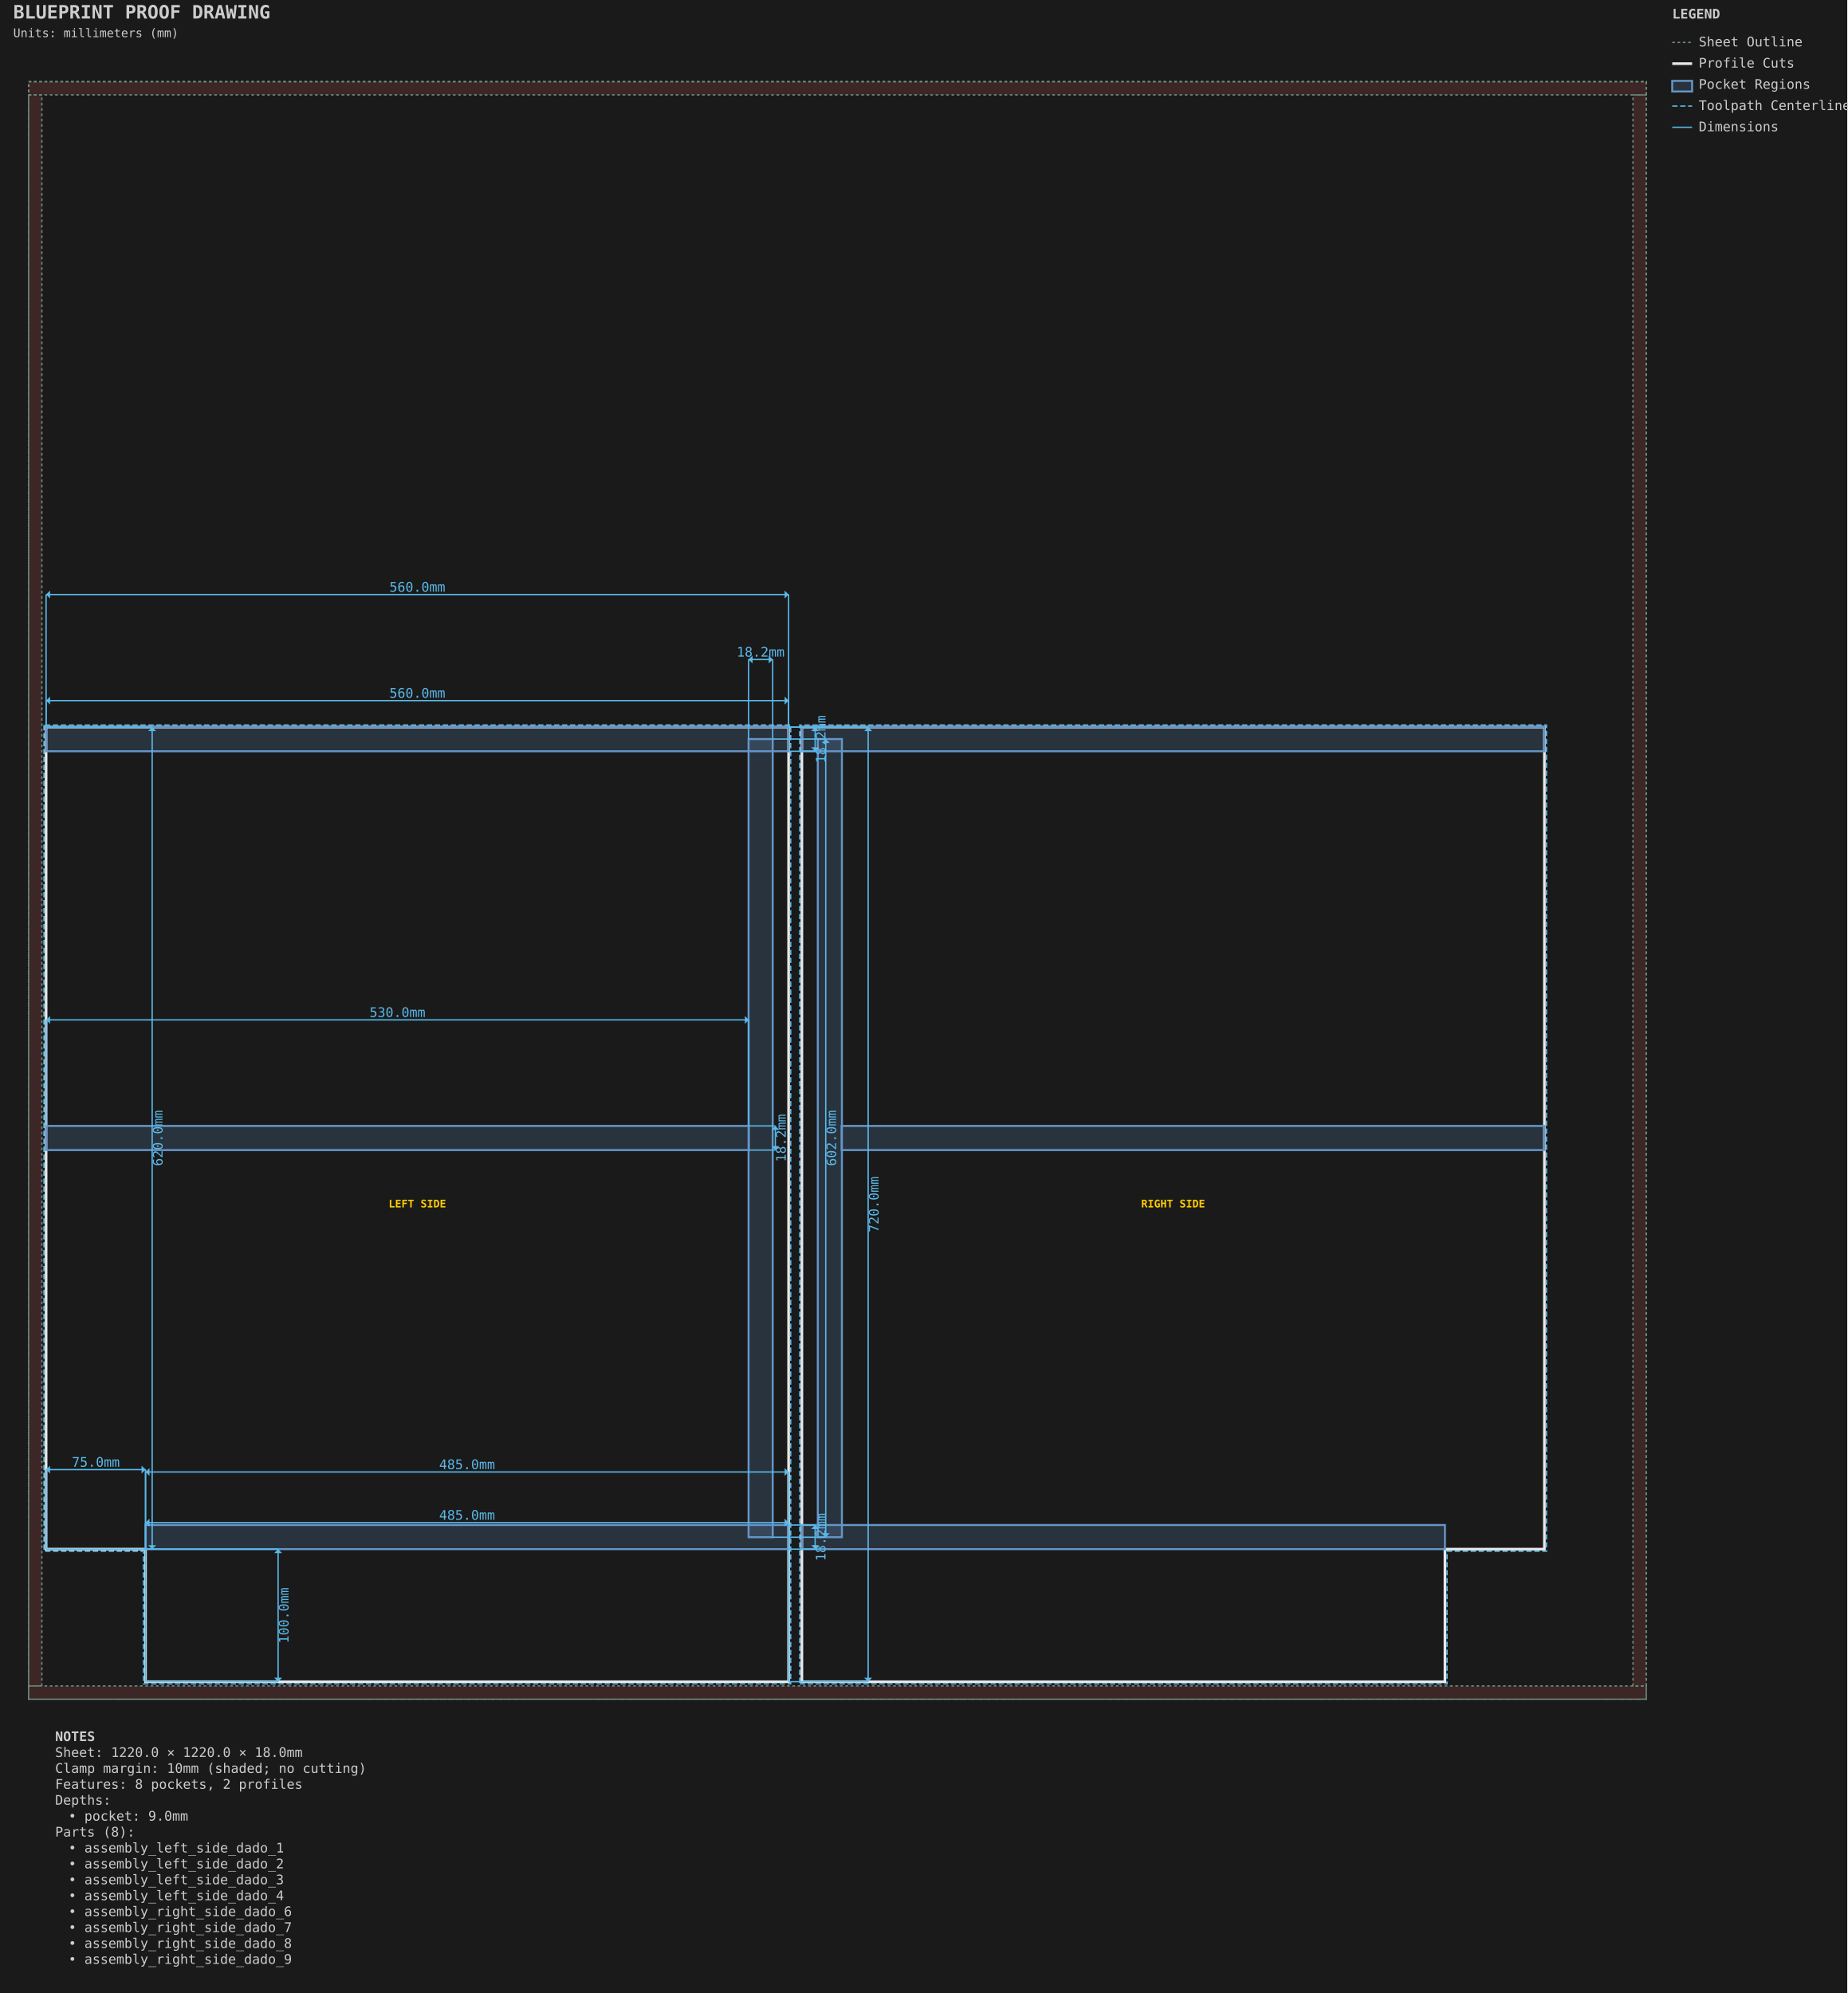
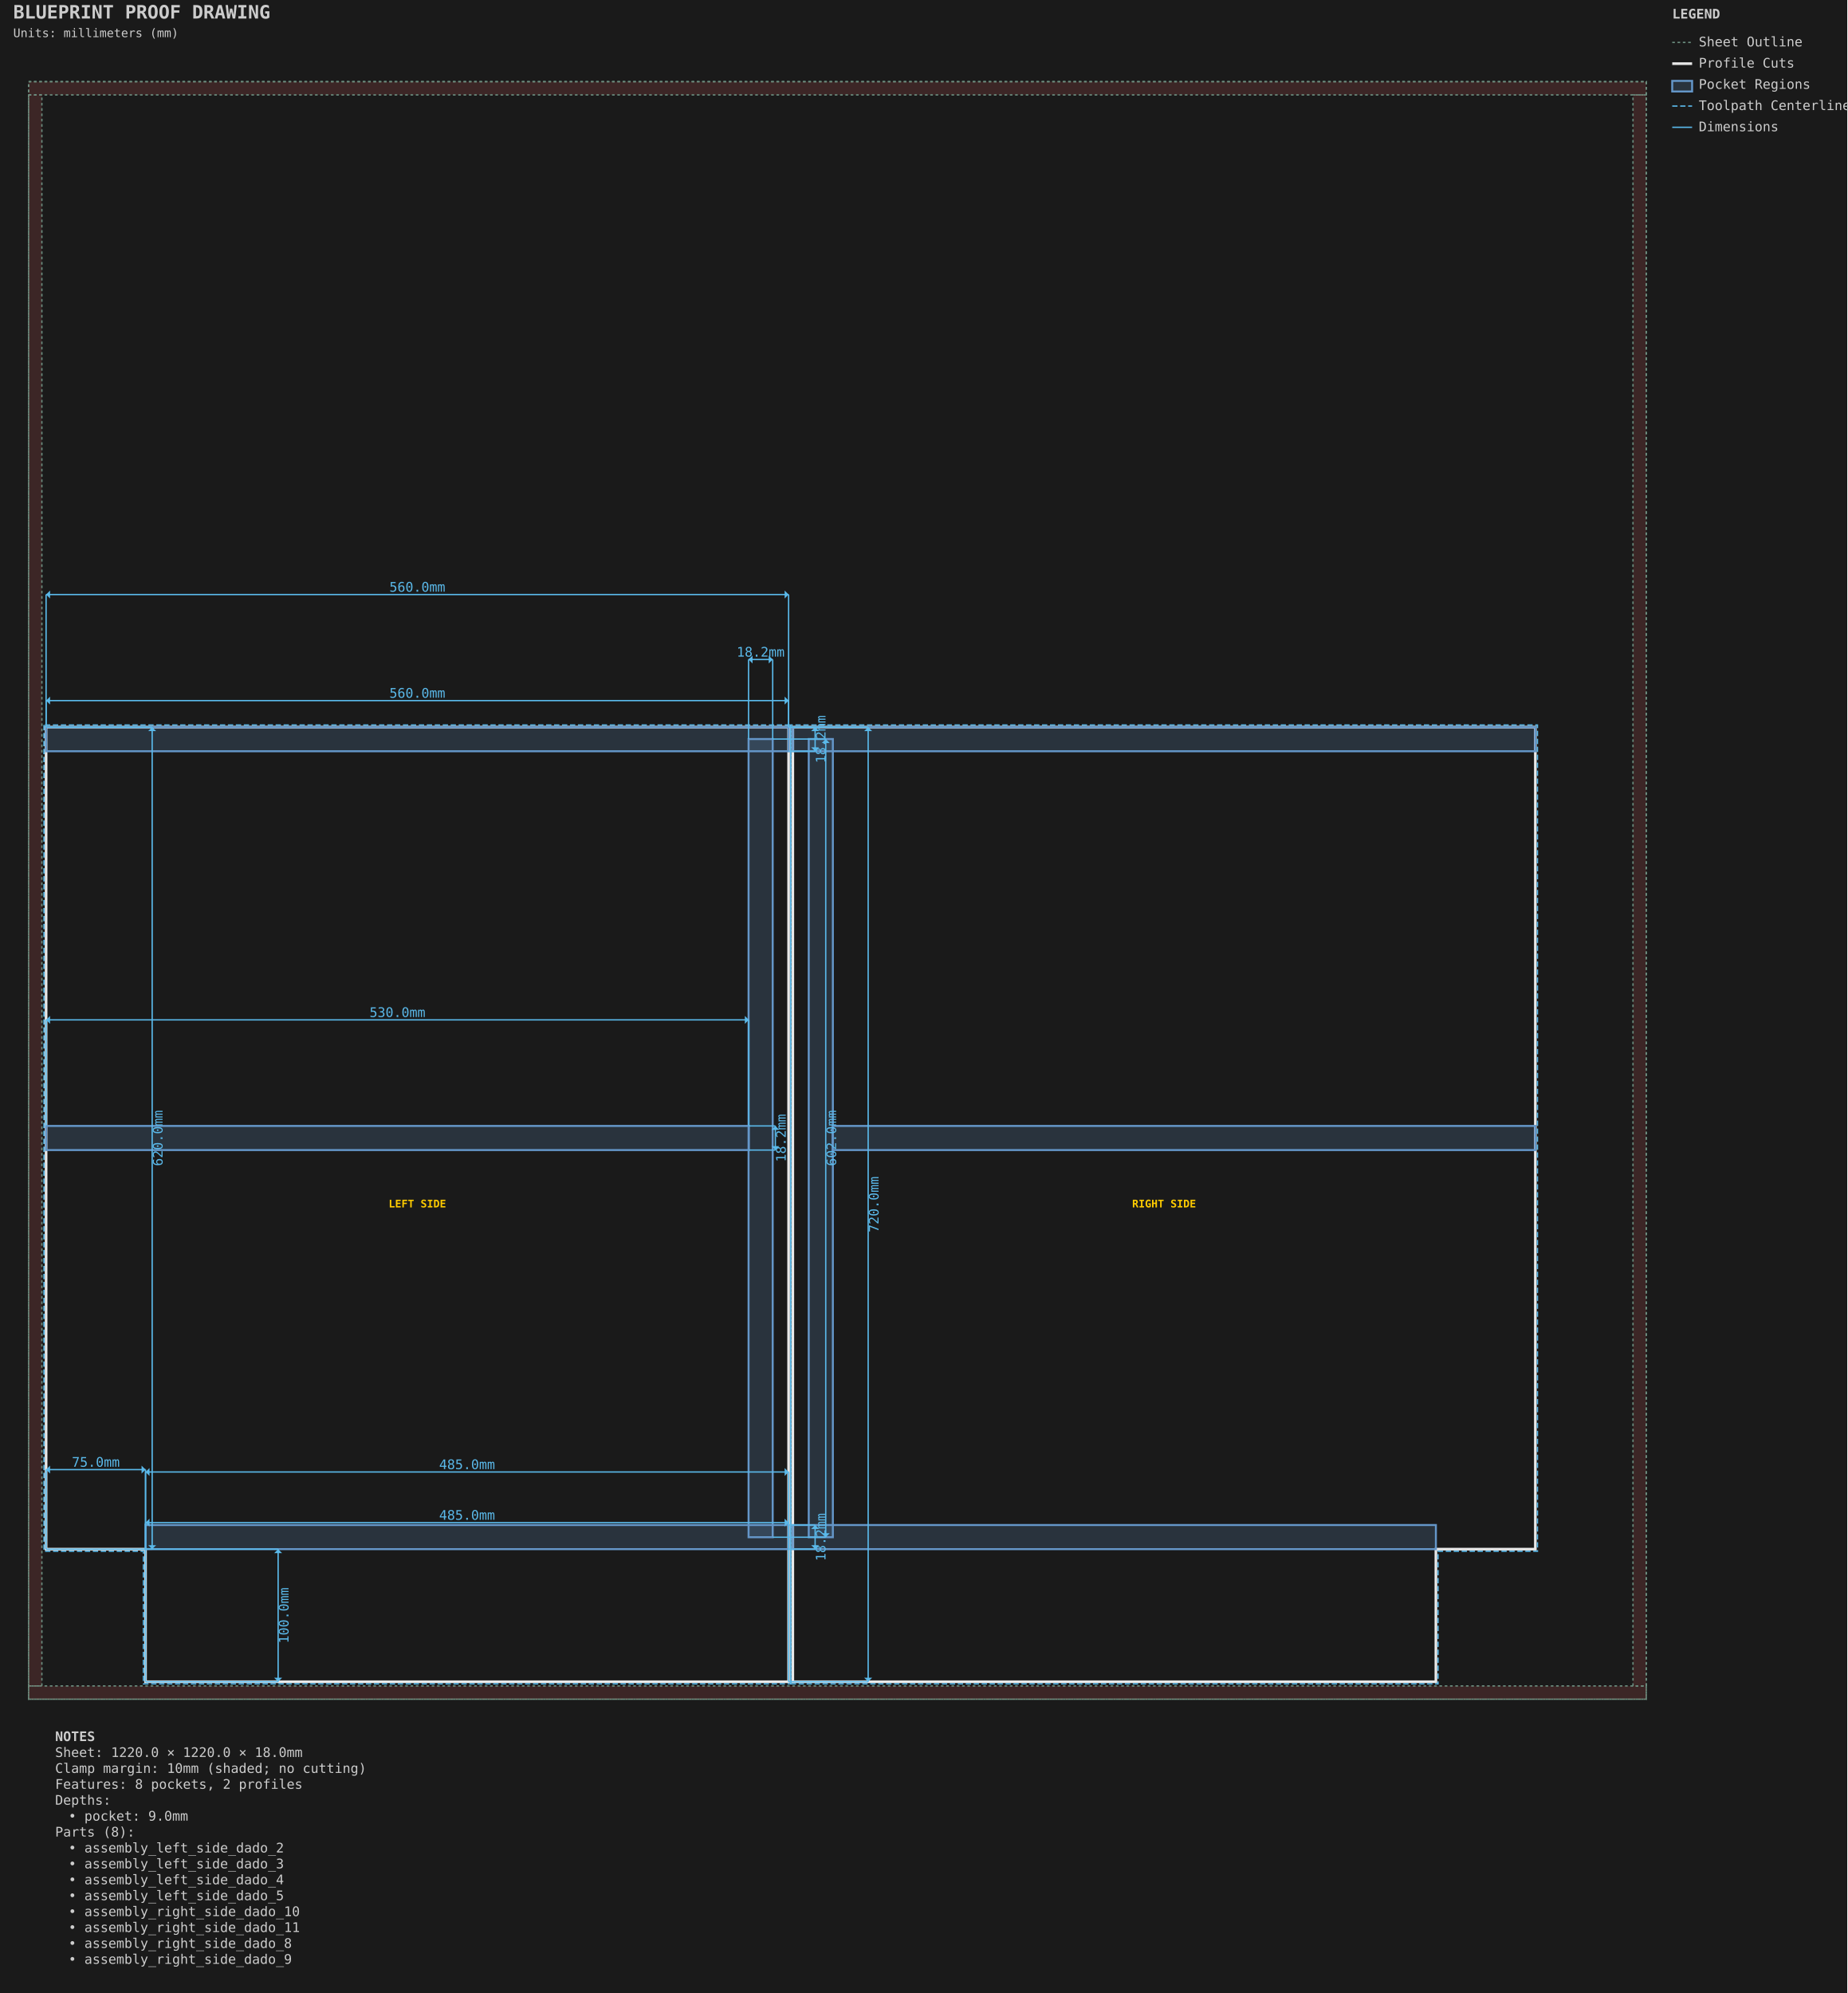
<svg xmlns="http://www.w3.org/2000/svg" viewBox="-21.587 -61.587 1393.175 1503.175" width="1393.175mm" height="1503.175mm">
  <style>.default { stroke: #e8e8e8; fill: none; stroke-width: 1; }
.sheet-outline { stroke: #6b8e7f; fill: none; stroke-width: 1; stroke-dasharray: 2,2; }
.profile { stroke: #e8e8e8; fill: none; stroke-width: 2; }
.pocket { stroke: #6496c8; fill: #6496c8; fill-opacity: 0.2; stroke-width: 1.5; }
.hole { stroke: #e8e8e8; fill: none; stroke-width: 1.5; }
.engrave { stroke: #888888; fill: none; stroke-width: 0.25; }
.bevel { stroke: #ffb454; fill: none; stroke-width: 1.5; }
.chamfer { stroke: #8bd49c; fill: none; stroke-width: 1.5; stroke-dasharray: 6,2; }
.roundover { stroke: #cba6f7; fill: none; stroke-width: 1.5; stroke-dasharray: 2,2; }
.edge-unplanned { stroke: #ff6b6b; fill: none; stroke-width: 1.5; stroke-dasharray: 4,2; }
.edge-label { fill: #e8e8e8; stroke: none; font-family: monospace; font-size: 8px; }
.keepout { stroke: #ff6b6b; fill: #ff6b6b; fill-opacity: 0.15; stroke-width: 1; stroke-dasharray: 4,2; }
.waste { stroke: #ff9500; fill: none; stroke-width: 2; stroke-dasharray: 8,4; }
.toolpath { stroke: #5ab9ea; fill: none; stroke-width: 1; stroke-dasharray: 4,2; }
.dimension { stroke: #5ab9ea; fill: none; stroke-width: 1; }
.dimension-text { fill: #5ab9ea; font-family: monospace; font-size: 10px; }
.construction { stroke: #6b8e7f; fill: none; stroke-width: 0.5; stroke-dasharray: 2,2; }
.label { fill: #ffcc00; font-family: monospace; font-size: 8px; font-weight: bold; }
.notes { fill: #cccccc; font-family: monospace; font-size: 10px; }
.table { stroke: #5c4a32; fill: #c4a46c; fill-opacity: 0.2; stroke-width: 1; }
.envelope { stroke: #ff6b6b; fill: none; stroke-width: 2; }
.spoilboard { stroke: none; fill: #4ecdc4; fill-opacity: 0.1; stroke-width: 0; }
.effective-envelope { stroke: #ffd93d; fill: none; stroke-width: 1; stroke-dasharray: 4,2; }
.origin { stroke: #ff6b6b; fill: #ff6b6b; stroke-width: 1; }
.centerline { stroke: #6b8e7f; fill: none; stroke-width: 0.5; stroke-dasharray: 8,4; }
.soft-limit { stroke: #ff9500; fill: none; stroke-width: 1.5; stroke-dasharray: 6,3; }
.t-track { stroke: none; fill: #66cc88; fill-opacity: 0.25; stroke-width: 0; }
.margin-zone { fill: #ff6b6b; fill-opacity: 0.15; }
.legend { fill: #cccccc; font-family: monospace; font-size: 10px; }
.title { fill: #cccccc; font-family: monospace; font-size: 14px; font-weight: bold; }
.section-label { fill: #5ab9ea; font-family: monospace; font-size: 9px; font-weight: bold; }
.callout-box { stroke: #5ab9ea; fill: none; stroke-width: 1; }
.callout-detail { stroke: #e8e8e8; fill: none; stroke-width: 1.5; }
.beam-assembly { stroke: #e8e8e8; fill: none; stroke-width: 1; }
.beam-layer { stroke: #6496c8; fill: #6496c8; fill-opacity: 0.15; stroke-width: 1; }
.beam-splice { stroke: #ff9500; fill: none; stroke-width: 1.5; stroke-dasharray: 4,2; }
.title-subtitle { fill: #cccccc; font-family: monospace; font-size: 9px; }
.callout-ref-text { fill: #5ab9ea; font-family: monospace; font-size: 7px; }
.callout-dim-text { fill: #5ab9ea; font-family: monospace; font-size: 8px; }
.beam-dim-text { fill: #5ab9ea; font-family: monospace; font-size: 8px; }
.beam-segment-text { fill: #5ab9ea; font-family: monospace; font-size: 7px; }
.heightfield-border { stroke: #ffcc00; fill: none; stroke-width: 1; stroke-dasharray: 4,2; }</style>
  <rect x="-21.587" y="-61.587" width="1393.175" height="1503.175" fill="#1a1a1a" />
  <g id="SHEET_OUTLINE" class="sheet-outline">
    <rect x="0.000" y="0.000" width="1220.000" height="1220.000" stroke="#6b8e7f" fill="none" stroke-width="1" stroke-dasharray="2,2" id="sheet_boundary" />
    <rect x="0.000" y="0.000" width="1220.000" height="10.000" fill="#ff6b6b" fill-opacity="0.15" id="margin_bottom" />
    <rect x="0.000" y="1210.000" width="1220.000" height="10.000" fill="#ff6b6b" fill-opacity="0.15" id="margin_top" />
    <rect x="0.000" y="10.000" width="10.000" height="1200.000" fill="#ff6b6b" fill-opacity="0.15" id="margin_left" />
    <rect x="1210.000" y="10.000" width="10.000" height="1200.000" fill="#ff6b6b" fill-opacity="0.15" id="margin_right" />
  </g>
  <g id="PROFILE_CUTS" class="profile-cuts">
-     <path d="M 13.175 486.825 L 13.175 1106.825 L 88.175 1106.825 L 88.175 1206.825 L 573.175 1206.825 L 573.175 486.825 Z" stroke="#e8e8e8" fill="none" stroke-width="2" id="generated_assembly_left_side_0_left_side_outer" />
-     <path d="M 583.175 1206.825 L 1068.175 1206.825 L 1068.175 1106.825 L 1143.175 1106.825 L 1143.175 486.825 L 583.175 486.825 Z" stroke="#e8e8e8" fill="none" stroke-width="2" id="generated_assembly_right_side_5_right_side_outer" />
+     <path d="M 13.175 486.825 L 13.175 1106.825 L 88.175 1106.825 L 88.175 1206.825 L 573.175 1206.825 L 573.175 486.825 Z" stroke="#e8e8e8" fill="none" stroke-width="2" id="generated_assembly_left_side_1_left_side_outer" />
+     <path d="M 576.350 1206.825 L 1061.350 1206.825 L 1061.350 1106.825 L 1136.350 1106.825 L 1136.350 486.825 L 576.350 486.825 Z" stroke="#e8e8e8" fill="none" stroke-width="2" id="generated_assembly_right_side_7_right_side_outer" />
  </g>
  <g id="PROFILE_TOOLPATHS" class="profile-toolpaths">
-     <path d="M 11.588 485.238 L 11.588 1108.412 L 86.588 1108.412 L 86.588 1208.412 L 574.762 1208.412 L 574.762 485.238 Z" stroke="#5ab9ea" fill="none" stroke-width="1" stroke-dasharray="4,2" id="generated_assembly_left_side_0_left_side_outer_toolpath" />
-     <path d="M 581.587 1208.412 L 1069.763 1208.412 L 1069.763 1108.412 L 1144.763 1108.412 L 1144.763 485.238 L 581.587 485.238 Z" stroke="#5ab9ea" fill="none" stroke-width="1" stroke-dasharray="4,2" id="generated_assembly_right_side_5_right_side_outer_toolpath" />
+     <path d="M 11.588 485.238 L 11.588 1108.412 L 86.588 1108.412 L 86.588 1208.412 L 574.762 1208.412 L 574.762 485.238 Z" stroke="#5ab9ea" fill="none" stroke-width="1" stroke-dasharray="4,2" id="generated_assembly_left_side_1_left_side_outer_toolpath" />
+     <path d="M 574.762 1208.412 L 1062.938 1208.412 L 1062.938 1108.412 L 1137.938 1108.412 L 1137.938 485.238 L 574.762 485.238 Z" stroke="#5ab9ea" fill="none" stroke-width="1" stroke-dasharray="4,2" id="generated_assembly_right_side_7_right_side_outer_toolpath" />
  </g>
  <g id="POCKET_REGIONS" class="pocket-regions">
-     <rect x="13.175" y="486.825" width="560.000" height="18.200" stroke="#6496c8" fill="#6496c8" fill-opacity="0.2" stroke-width="1.5" id="assembly_left_side_dado_1" />
-     <rect x="88.175" y="1088.625" width="485.000" height="18.200" stroke="#6496c8" fill="#6496c8" fill-opacity="0.2" stroke-width="1.5" id="assembly_left_side_dado_2" />
-     <rect x="542.975" y="495.825" width="18.200" height="602.000" stroke="#6496c8" fill="#6496c8" fill-opacity="0.2" stroke-width="1.5" id="assembly_left_side_dado_3" />
-     <rect x="13.175" y="787.625" width="530.000" height="18.200" stroke="#6496c8" fill="#6496c8" fill-opacity="0.2" stroke-width="1.5" id="assembly_left_side_dado_4" />
-     <rect x="583.175" y="486.825" width="560.000" height="18.200" stroke="#6496c8" fill="#6496c8" fill-opacity="0.2" stroke-width="1.5" id="assembly_right_side_dado_6" />
-     <rect x="583.175" y="1088.625" width="485.000" height="18.200" stroke="#6496c8" fill="#6496c8" fill-opacity="0.2" stroke-width="1.5" id="assembly_right_side_dado_7" />
-     <rect x="595.175" y="495.825" width="18.200" height="602.000" stroke="#6496c8" fill="#6496c8" fill-opacity="0.2" stroke-width="1.5" id="assembly_right_side_dado_8" />
-     <rect x="613.175" y="787.625" width="530.000" height="18.200" stroke="#6496c8" fill="#6496c8" fill-opacity="0.2" stroke-width="1.5" id="assembly_right_side_dado_9" />
+     <rect x="13.175" y="486.825" width="560.000" height="18.200" stroke="#6496c8" fill="#6496c8" fill-opacity="0.2" stroke-width="1.5" id="assembly_left_side_dado_2" />
+     <rect x="88.175" y="1088.625" width="485.000" height="18.200" stroke="#6496c8" fill="#6496c8" fill-opacity="0.2" stroke-width="1.5" id="assembly_left_side_dado_3" />
+     <rect x="542.975" y="495.825" width="18.200" height="602.000" stroke="#6496c8" fill="#6496c8" fill-opacity="0.2" stroke-width="1.5" id="assembly_left_side_dado_4" />
+     <rect x="13.175" y="787.625" width="530.000" height="18.200" stroke="#6496c8" fill="#6496c8" fill-opacity="0.2" stroke-width="1.5" id="assembly_left_side_dado_5" />
+     <rect x="576.350" y="486.825" width="560.000" height="18.200" stroke="#6496c8" fill="#6496c8" fill-opacity="0.2" stroke-width="1.5" id="assembly_right_side_dado_8" />
+     <rect x="576.350" y="1088.625" width="485.000" height="18.200" stroke="#6496c8" fill="#6496c8" fill-opacity="0.2" stroke-width="1.5" id="assembly_right_side_dado_9" />
+     <rect x="588.350" y="495.825" width="18.200" height="602.000" stroke="#6496c8" fill="#6496c8" fill-opacity="0.2" stroke-width="1.5" id="assembly_right_side_dado_10" />
+     <rect x="606.350" y="787.625" width="530.000" height="18.200" stroke="#6496c8" fill="#6496c8" fill-opacity="0.2" stroke-width="1.5" id="assembly_right_side_dado_11" />
  </g>
  <g id="LABELS" class="labels">
-     <text x="293.175" y="846.825" text-anchor="middle" dominant-baseline="middle" fill="#ffcc00" font-family="monospace" font-size="8px" font-weight="bold" id="generated_assembly_left_side_0_left_side_outer_label">LEFT SIDE</text>
-     <text x="863.175" y="846.825" text-anchor="middle" dominant-baseline="middle" fill="#ffcc00" font-family="monospace" font-size="8px" font-weight="bold" id="generated_assembly_right_side_5_right_side_outer_label">RIGHT SIDE</text>
+     <text x="293.175" y="846.825" text-anchor="middle" dominant-baseline="middle" fill="#ffcc00" font-family="monospace" font-size="8px" font-weight="bold" id="generated_assembly_left_side_1_left_side_outer_label">LEFT SIDE</text>
+     <text x="856.350" y="846.825" text-anchor="middle" dominant-baseline="middle" fill="#ffcc00" font-family="monospace" font-size="8px" font-weight="bold" id="generated_assembly_right_side_7_right_side_outer_label">RIGHT SIDE</text>
  </g>
  <g id="DIMENSIONS" class="dimensions">
    <line x1="13.175" y1="486.825" x2="13.175" y2="466.825" stroke="#5ab9ea" stroke-width="1" />
    <line x1="573.175" y1="486.825" x2="573.175" y2="466.825" stroke="#5ab9ea" stroke-width="1" />
    <line x1="13.175" y1="466.825" x2="573.175" y2="466.825" stroke="#5ab9ea" stroke-width="1" />
    <polygon points="13.175,466.825 16.175,463.825 16.175,469.825" fill="#5ab9ea" />
    <polygon points="573.175,466.825 570.175,463.825 570.175,469.825" fill="#5ab9ea" />
    <text x="293.175" y="461.825" text-anchor="middle" dominant-baseline="middle" fill="#5ab9ea" font-family="monospace" font-size="10px">560.0mm</text>
    <line x1="573.175" y1="486.825" x2="593.175" y2="486.825" stroke="#5ab9ea" stroke-width="1" />
    <line x1="573.175" y1="505.025" x2="593.175" y2="505.025" stroke="#5ab9ea" stroke-width="1" />
    <line x1="593.175" y1="486.825" x2="593.175" y2="505.025" stroke="#5ab9ea" stroke-width="1" />
    <polygon points="593.175,486.825 590.175,489.825 596.175,489.825" fill="#5ab9ea" />
    <polygon points="593.175,505.025 590.175,502.025 596.175,502.025" fill="#5ab9ea" />
    <text x="598.175" y="495.925" text-anchor="middle" dominant-baseline="middle" transform="rotate(-90 598.175 495.925)" fill="#5ab9ea" font-family="monospace" font-size="10px">18.2mm</text>
    <line x1="88.175" y1="1088.625" x2="88.175" y2="1048.625" stroke="#5ab9ea" stroke-width="1" />
    <line x1="573.175" y1="1088.625" x2="573.175" y2="1048.625" stroke="#5ab9ea" stroke-width="1" />
    <line x1="88.175" y1="1048.625" x2="573.175" y2="1048.625" stroke="#5ab9ea" stroke-width="1" />
    <polygon points="88.175,1048.625 91.175,1045.625 91.175,1051.625" fill="#5ab9ea" />
    <polygon points="573.175,1048.625 570.175,1045.625 570.175,1051.625" fill="#5ab9ea" />
    <text x="330.675" y="1043.625" text-anchor="middle" dominant-baseline="middle" fill="#5ab9ea" font-family="monospace" font-size="10px">485.0mm</text>
    <line x1="573.175" y1="1088.625" x2="593.175" y2="1088.625" stroke="#5ab9ea" stroke-width="1" />
    <line x1="573.175" y1="1106.825" x2="593.175" y2="1106.825" stroke="#5ab9ea" stroke-width="1" />
    <line x1="593.175" y1="1088.625" x2="593.175" y2="1106.825" stroke="#5ab9ea" stroke-width="1" />
    <polygon points="593.175,1088.625 590.175,1091.625 596.175,1091.625" fill="#5ab9ea" />
    <polygon points="593.175,1106.825 590.175,1103.825 596.175,1103.825" fill="#5ab9ea" />
    <text x="598.175" y="1097.725" text-anchor="middle" dominant-baseline="middle" transform="rotate(-90 598.175 1097.725)" fill="#5ab9ea" font-family="monospace" font-size="10px">18.2mm</text>
    <line x1="542.975" y1="495.825" x2="542.975" y2="435.825" stroke="#5ab9ea" stroke-width="1" />
    <line x1="561.175" y1="495.825" x2="561.175" y2="435.825" stroke="#5ab9ea" stroke-width="1" />
    <line x1="542.975" y1="435.825" x2="561.175" y2="435.825" stroke="#5ab9ea" stroke-width="1" />
    <polygon points="542.975,435.825 545.975,432.825 545.975,438.825" fill="#5ab9ea" />
    <polygon points="561.175,435.825 558.175,432.825 558.175,438.825" fill="#5ab9ea" />
    <text x="552.075" y="430.825" text-anchor="middle" dominant-baseline="middle" fill="#5ab9ea" font-family="monospace" font-size="10px">18.2mm</text>
    <line x1="561.175" y1="495.825" x2="601.175" y2="495.825" stroke="#5ab9ea" stroke-width="1" />
    <line x1="561.175" y1="1097.825" x2="601.175" y2="1097.825" stroke="#5ab9ea" stroke-width="1" />
    <line x1="601.175" y1="495.825" x2="601.175" y2="1097.825" stroke="#5ab9ea" stroke-width="1" />
    <polygon points="601.175,495.825 598.175,498.825 604.175,498.825" fill="#5ab9ea" />
    <polygon points="601.175,1097.825 598.175,1094.825 604.175,1094.825" fill="#5ab9ea" />
    <text x="606.175" y="796.825" text-anchor="middle" dominant-baseline="middle" transform="rotate(-90 606.175 796.825)" fill="#5ab9ea" font-family="monospace" font-size="10px">602.0mm</text>
    <line x1="13.175" y1="787.625" x2="13.175" y2="707.625" stroke="#5ab9ea" stroke-width="1" />
    <line x1="543.175" y1="787.625" x2="543.175" y2="707.625" stroke="#5ab9ea" stroke-width="1" />
    <line x1="13.175" y1="707.625" x2="543.175" y2="707.625" stroke="#5ab9ea" stroke-width="1" />
    <polygon points="13.175,707.625 16.175,704.625 16.175,710.625" fill="#5ab9ea" />
    <polygon points="543.175,707.625 540.175,704.625 540.175,710.625" fill="#5ab9ea" />
    <text x="278.175" y="702.625" text-anchor="middle" dominant-baseline="middle" fill="#5ab9ea" font-family="monospace" font-size="10px">530.0mm</text>
    <line x1="543.175" y1="787.625" x2="563.175" y2="787.625" stroke="#5ab9ea" stroke-width="1" />
    <line x1="543.175" y1="805.825" x2="563.175" y2="805.825" stroke="#5ab9ea" stroke-width="1" />
    <line x1="563.175" y1="787.625" x2="563.175" y2="805.825" stroke="#5ab9ea" stroke-width="1" />
    <polygon points="563.175,787.625 560.175,790.625 566.175,790.625" fill="#5ab9ea" />
    <polygon points="563.175,805.825 560.175,802.825 566.175,802.825" fill="#5ab9ea" />
    <text x="568.175" y="796.725" text-anchor="middle" dominant-baseline="middle" transform="rotate(-90 568.175 796.725)" fill="#5ab9ea" font-family="monospace" font-size="10px">18.2mm</text>
    <line x1="13.175" y1="486.825" x2="13.175" y2="386.825" stroke="#5ab9ea" stroke-width="1" />
    <line x1="573.175" y1="486.825" x2="573.175" y2="386.825" stroke="#5ab9ea" stroke-width="1" />
    <line x1="13.175" y1="386.825" x2="573.175" y2="386.825" stroke="#5ab9ea" stroke-width="1" />
    <polygon points="13.175,386.825 16.175,383.825 16.175,389.825" fill="#5ab9ea" />
    <polygon points="573.175,386.825 570.175,383.825 570.175,389.825" fill="#5ab9ea" />
    <text x="293.175" y="381.825" text-anchor="middle" dominant-baseline="middle" fill="#5ab9ea" font-family="monospace" font-size="10px">560.0mm</text>
    <line x1="573.175" y1="486.825" x2="633.175" y2="486.825" stroke="#5ab9ea" stroke-width="1" />
    <line x1="573.175" y1="1206.825" x2="633.175" y2="1206.825" stroke="#5ab9ea" stroke-width="1" />
    <line x1="633.175" y1="486.825" x2="633.175" y2="1206.825" stroke="#5ab9ea" stroke-width="1" />
    <polygon points="633.175,486.825 630.175,489.825 636.175,489.825" fill="#5ab9ea" />
    <polygon points="633.175,1206.825 630.175,1203.825 636.175,1203.825" fill="#5ab9ea" />
    <text x="638.175" y="846.825" text-anchor="middle" dominant-baseline="middle" transform="rotate(-90 638.175 846.825)" fill="#5ab9ea" font-family="monospace" font-size="10px">720.0mm</text>
    <line x1="13.175" y1="486.825" x2="93.175" y2="486.825" stroke="#5ab9ea" stroke-width="1" />
    <line x1="13.175" y1="1106.825" x2="93.175" y2="1106.825" stroke="#5ab9ea" stroke-width="1" />
    <line x1="93.175" y1="486.825" x2="93.175" y2="1106.825" stroke="#5ab9ea" stroke-width="1" />
    <polygon points="93.175,486.825 90.175,489.825 96.175,489.825" fill="#5ab9ea" />
    <polygon points="93.175,1106.825 90.175,1103.825 96.175,1103.825" fill="#5ab9ea" />
    <text x="98.175" y="796.825" text-anchor="middle" dominant-baseline="middle" transform="rotate(-90 98.175 796.825)" fill="#5ab9ea" font-family="monospace" font-size="10px">620.0mm</text>
    <line x1="13.175" y1="1106.825" x2="13.175" y2="1046.825" stroke="#5ab9ea" stroke-width="1" />
    <line x1="88.175" y1="1106.825" x2="88.175" y2="1046.825" stroke="#5ab9ea" stroke-width="1" />
    <line x1="13.175" y1="1046.825" x2="88.175" y2="1046.825" stroke="#5ab9ea" stroke-width="1" />
    <polygon points="13.175,1046.825 16.175,1043.825 16.175,1049.825" fill="#5ab9ea" />
    <polygon points="88.175,1046.825 85.175,1043.825 85.175,1049.825" fill="#5ab9ea" />
    <text x="50.675" y="1041.825" text-anchor="middle" dominant-baseline="middle" fill="#5ab9ea" font-family="monospace" font-size="10px">75.0mm</text>
    <line x1="88.175" y1="1106.825" x2="188.175" y2="1106.825" stroke="#5ab9ea" stroke-width="1" />
    <line x1="88.175" y1="1206.825" x2="188.175" y2="1206.825" stroke="#5ab9ea" stroke-width="1" />
    <line x1="188.175" y1="1106.825" x2="188.175" y2="1206.825" stroke="#5ab9ea" stroke-width="1" />
    <polygon points="188.175,1106.825 185.175,1109.825 191.175,1109.825" fill="#5ab9ea" />
    <polygon points="188.175,1206.825 185.175,1203.825 191.175,1203.825" fill="#5ab9ea" />
    <text x="193.175" y="1156.825" text-anchor="middle" dominant-baseline="middle" transform="rotate(-90 193.175 1156.825)" fill="#5ab9ea" font-family="monospace" font-size="10px">100.0mm</text>
    <line x1="88.175" y1="1206.825" x2="88.175" y2="1086.825" stroke="#5ab9ea" stroke-width="1" />
    <line x1="573.175" y1="1206.825" x2="573.175" y2="1086.825" stroke="#5ab9ea" stroke-width="1" />
    <line x1="88.175" y1="1086.825" x2="573.175" y2="1086.825" stroke="#5ab9ea" stroke-width="1" />
    <polygon points="88.175,1086.825 91.175,1083.825 91.175,1089.825" fill="#5ab9ea" />
    <polygon points="573.175,1086.825 570.175,1083.825 570.175,1089.825" fill="#5ab9ea" />
    <text x="330.675" y="1081.825" text-anchor="middle" dominant-baseline="middle" fill="#5ab9ea" font-family="monospace" font-size="10px">485.0mm</text>
  </g>
  <g id="TITLE_BLOCK" class="title-block">
    <text x="-11.587" y="-47.587" fill="#cccccc" font-family="monospace" font-size="14px" font-weight="bold">BLUEPRINT PROOF DRAWING</text>
    <text x="-11.587" y="-33.587" fill="#cccccc" font-family="monospace" font-size="9px">Units: millimeters (mm)</text>
  </g>
  <g id="LEGEND" class="legend">
    <text x="1239.588" y="-47.587" fill="#cccccc" font-family="monospace" font-size="10px" font-weight="bold">LEGEND</text>
    <line x1="1239.588" y1="-29.587" x2="1254.588" y2="-29.587" stroke="#6b8e7f" stroke-width="1" stroke-dasharray="2,2" />
    <text x="1259.588" y="-26.587" fill="#cccccc" font-family="monospace" font-size="10px">Sheet Outline</text>
    <line x1="1239.588" y1="-13.587" x2="1254.588" y2="-13.587" stroke="#e8e8e8" stroke-width="2" />
    <text x="1259.588" y="-10.587" fill="#cccccc" font-family="monospace" font-size="10px">Profile Cuts</text>
    <rect x="1239.588" y="-0.587" width="15.0" height="8" stroke="#6496c8" stroke-width="1.5" fill="#6496c8" fill-opacity="0.2" />
    <text x="1259.588" y="5.413" fill="#cccccc" font-family="monospace" font-size="10px">Pocket Regions</text>
    <line x1="1239.588" y1="18.413" x2="1254.588" y2="18.413" stroke="#5ab9ea" stroke-width="1" stroke-dasharray="4,2" />
    <text x="1259.588" y="21.413" fill="#cccccc" font-family="monospace" font-size="10px">Toolpath Centerline</text>
    <line x1="1239.588" y1="34.413" x2="1254.588" y2="34.413" stroke="#5ab9ea" stroke-width="1" />
    <text x="1259.588" y="37.413" fill="#cccccc" font-family="monospace" font-size="10px">Dimensions</text>
  </g>
  <g id="NOTES" class="notes">
    <text x="20.0" y="1251.588" fill="#cccccc" font-family="monospace" font-size="10px" font-weight="bold">NOTES</text>
    <text x="20.0" y="1263.588" fill="#cccccc" font-family="monospace" font-size="10px">Sheet: 1220.0 × 1220.0 × 18.0mm</text>
    <text x="20.0" y="1275.588" fill="#cccccc" font-family="monospace" font-size="10px">Clamp margin: 10mm (shaded; no cutting)</text>
    <text x="20.0" y="1287.588" fill="#cccccc" font-family="monospace" font-size="10px">Features: 8 pockets, 2 profiles</text>
    <text x="20.0" y="1299.588" fill="#cccccc" font-family="monospace" font-size="10px">Depths:</text>
    <text x="30.0" y="1311.588" fill="#cccccc" font-family="monospace" font-size="10px">• pocket: 9.0mm</text>
    <text x="20.0" y="1323.588" fill="#cccccc" font-family="monospace" font-size="10px">Parts (8):</text>
-     <text x="30.0" y="1335.588" fill="#cccccc" font-family="monospace" font-size="10px">• assembly_left_side_dado_1</text>
-     <text x="30.0" y="1347.588" fill="#cccccc" font-family="monospace" font-size="10px">• assembly_left_side_dado_2</text>
-     <text x="30.0" y="1359.588" fill="#cccccc" font-family="monospace" font-size="10px">• assembly_left_side_dado_3</text>
-     <text x="30.0" y="1371.588" fill="#cccccc" font-family="monospace" font-size="10px">• assembly_left_side_dado_4</text>
-     <text x="30.0" y="1383.588" fill="#cccccc" font-family="monospace" font-size="10px">• assembly_right_side_dado_6</text>
-     <text x="30.0" y="1395.588" fill="#cccccc" font-family="monospace" font-size="10px">• assembly_right_side_dado_7</text>
+     <text x="30.0" y="1335.588" fill="#cccccc" font-family="monospace" font-size="10px">• assembly_left_side_dado_2</text>
+     <text x="30.0" y="1347.588" fill="#cccccc" font-family="monospace" font-size="10px">• assembly_left_side_dado_3</text>
+     <text x="30.0" y="1359.588" fill="#cccccc" font-family="monospace" font-size="10px">• assembly_left_side_dado_4</text>
+     <text x="30.0" y="1371.588" fill="#cccccc" font-family="monospace" font-size="10px">• assembly_left_side_dado_5</text>
+     <text x="30.0" y="1383.588" fill="#cccccc" font-family="monospace" font-size="10px">• assembly_right_side_dado_10</text>
+     <text x="30.0" y="1395.588" fill="#cccccc" font-family="monospace" font-size="10px">• assembly_right_side_dado_11</text>
    <text x="30.0" y="1407.588" fill="#cccccc" font-family="monospace" font-size="10px">• assembly_right_side_dado_8</text>
    <text x="30.0" y="1419.588" fill="#cccccc" font-family="monospace" font-size="10px">• assembly_right_side_dado_9</text>
  </g>
</svg>
